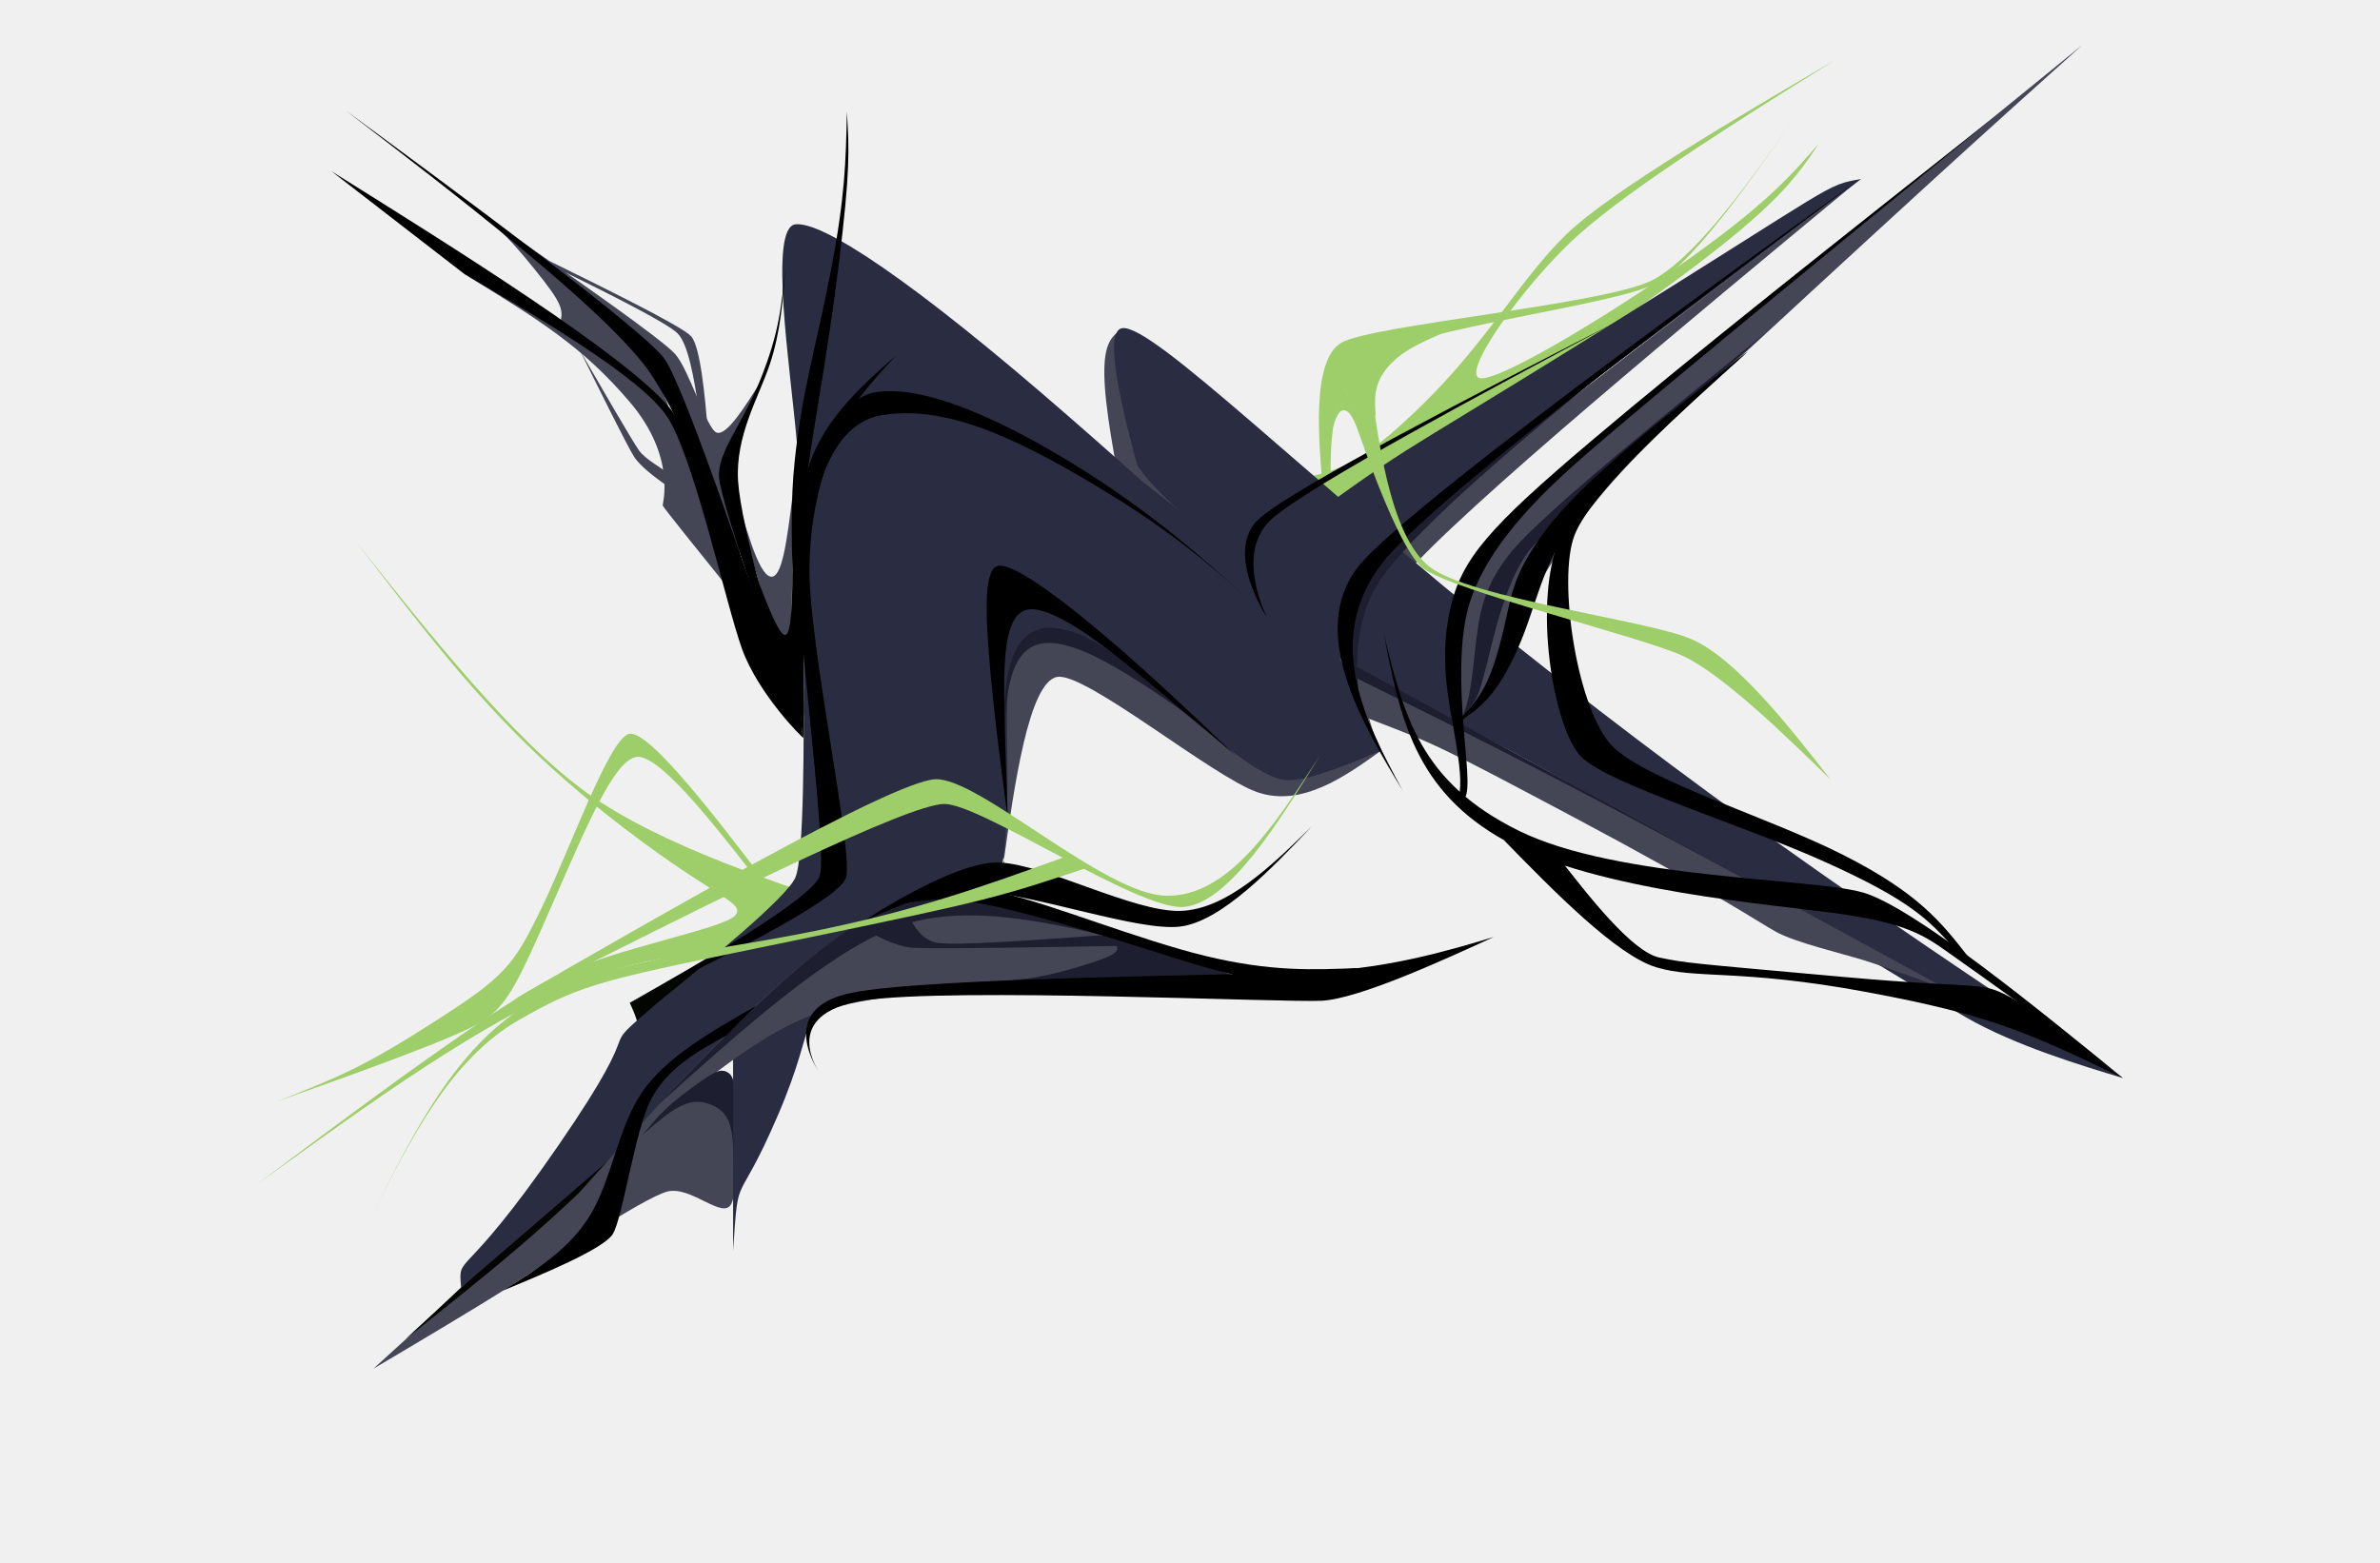
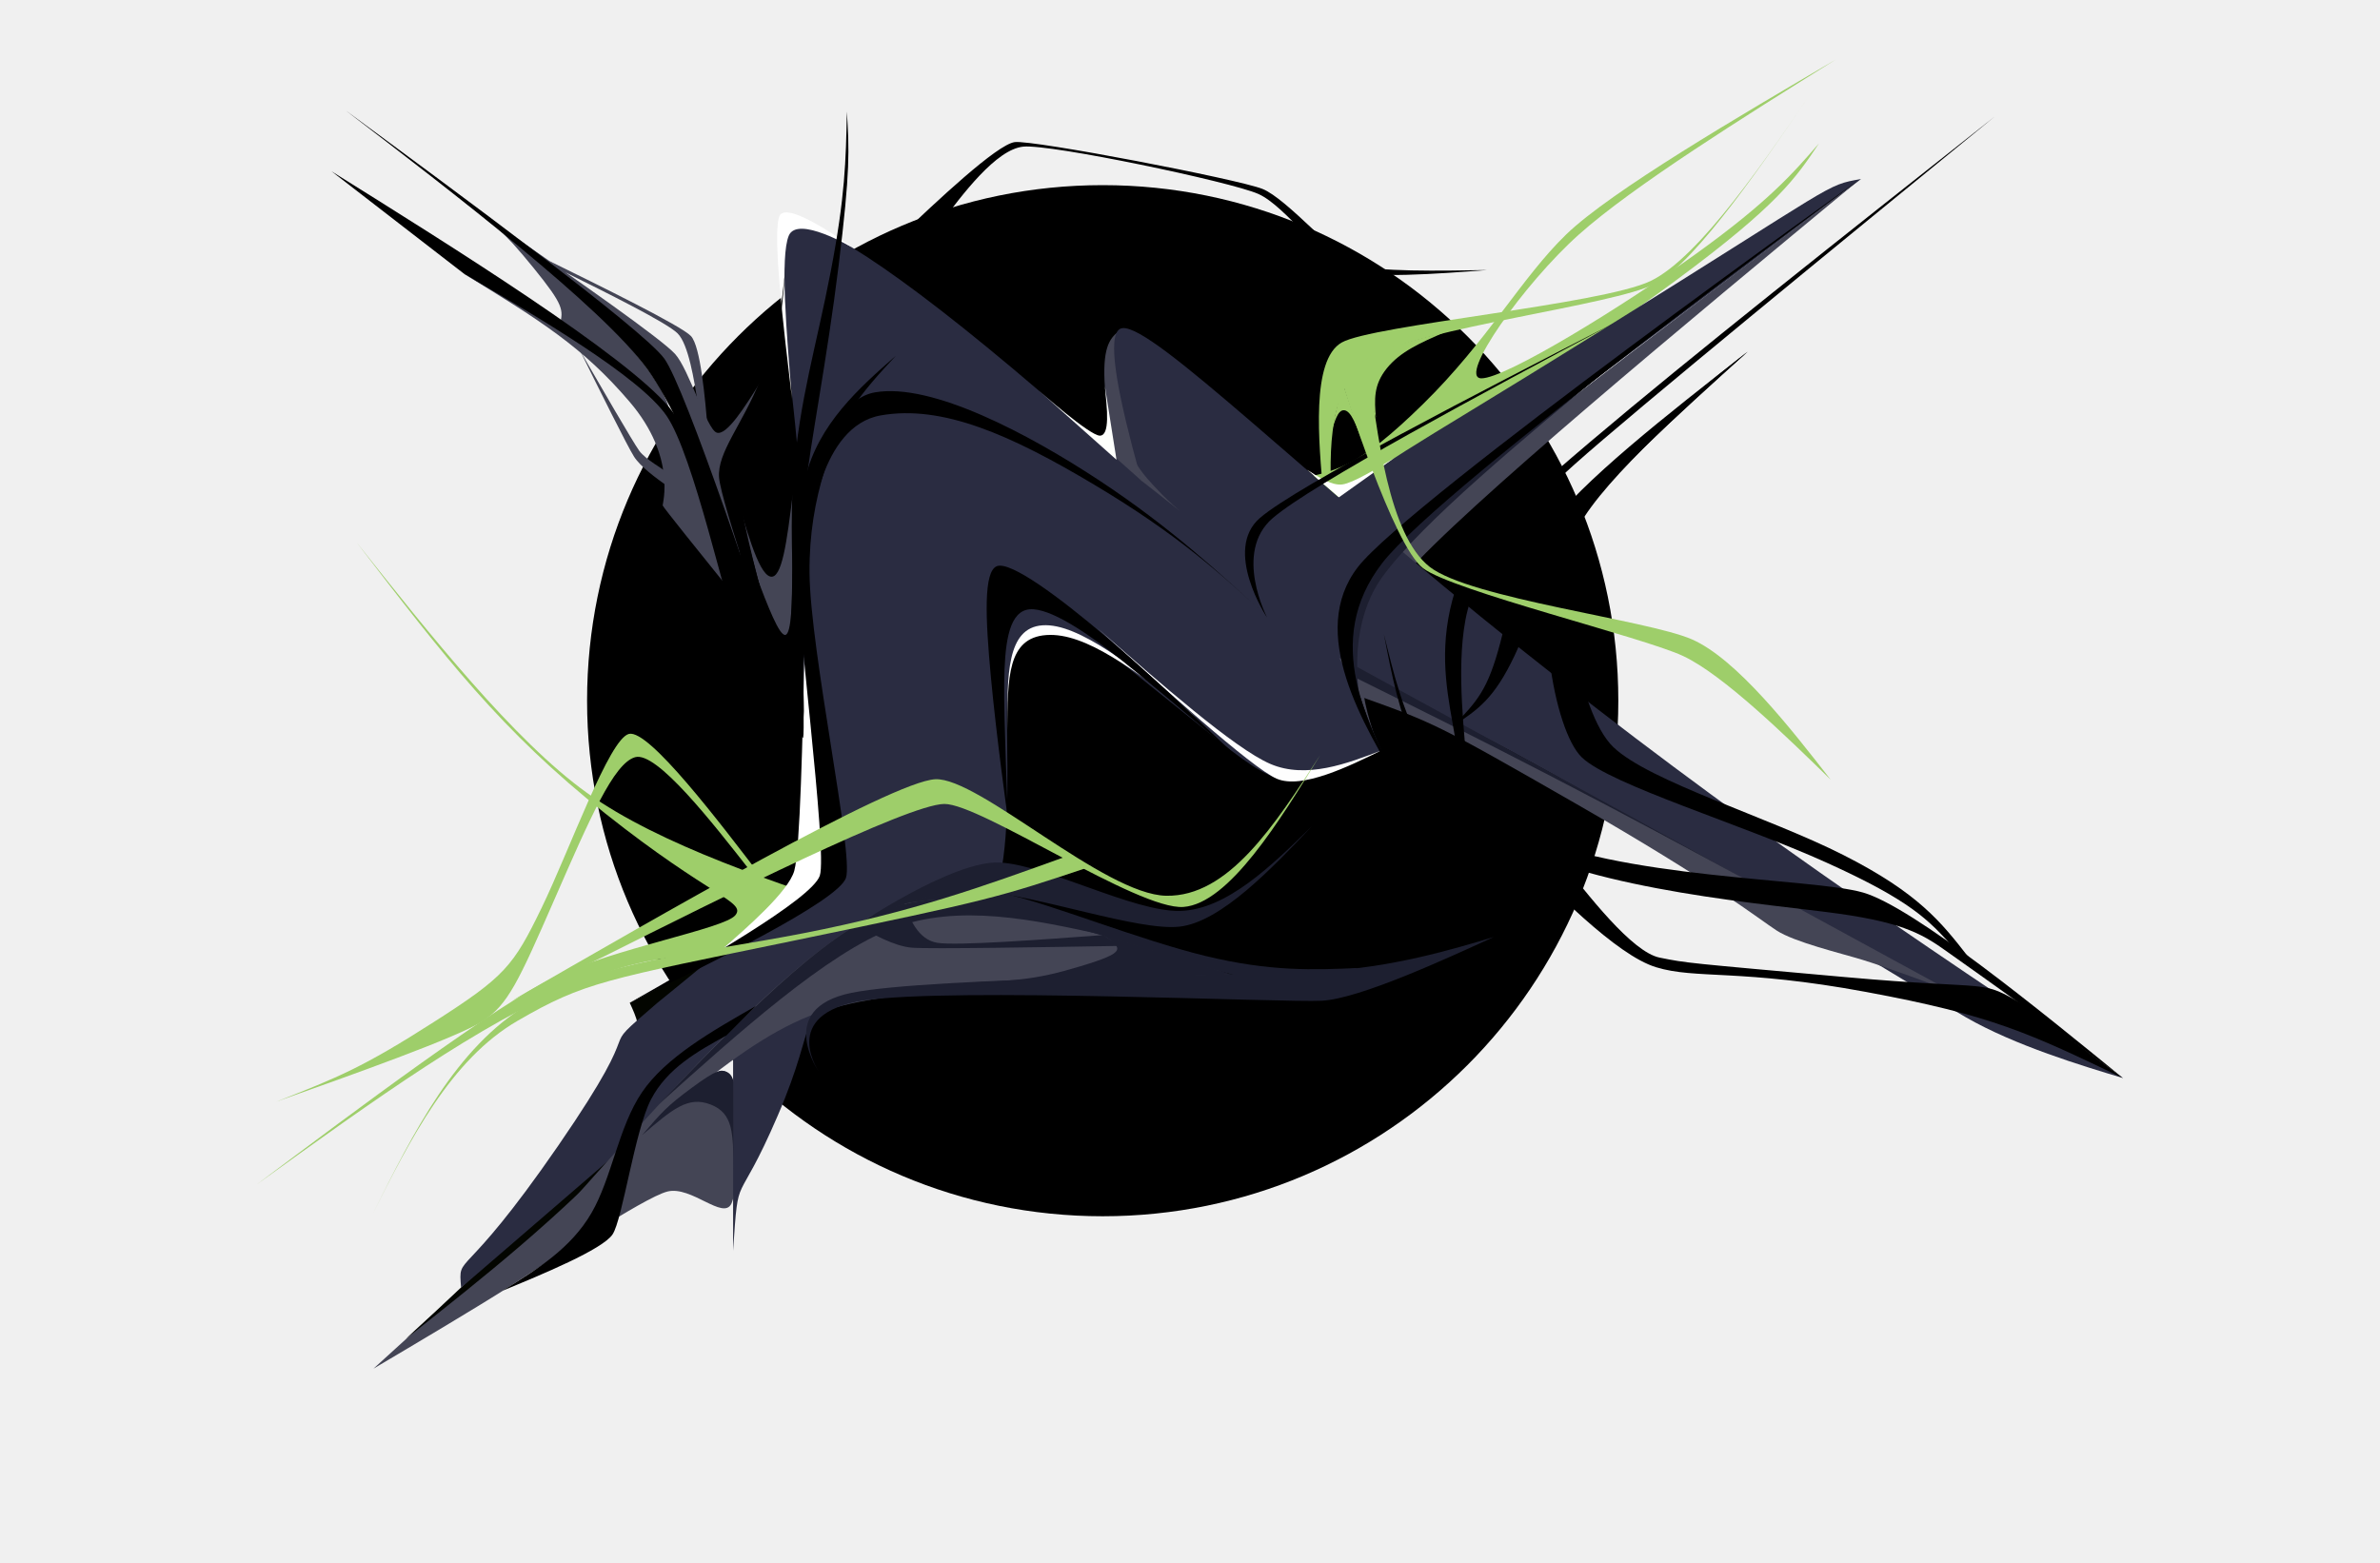
<svg xmlns="http://www.w3.org/2000/svg" width="1980" height="1300" viewBox="0 0 523.875 343.958" version="1.1" id="svg5">
  <defs id="defs2" />
+   <g id="layer10">
+     <circle style="fill:#000000;fill-opacity:1;stroke:none;stroke-width:5;stroke-linecap:round;stroke-linejoin:round;stroke-miterlimit:300;paint-order:fill markers stroke" id="path127834" cx="242.72" cy="154.252" r="113.495" />
+   </g>
+   <g id="layer11">
+     <path style="font-variation-settings:normal;opacity:1;vector-effect:none;fill:#000000;fill-opacity:1;stroke:none;stroke-width:2;stroke-linecap:butt;stroke-linejoin:miter;stroke-miterlimit:4;stroke-dasharray:none;stroke-dashoffset:0;stroke-opacity:1;-inkscape-stroke:none;stop-color:#000000;stop-opacity:1" d="m 198.208,51.881 c 7.815,-7.403 21.199,-20.082 25.161,-20.601 3.962,-0.518 49.165,8.159 54.525,10.31 5.36,2.151 16.386,15.029 20.503,16.661 4.117,1.633 18.88,1.375 28.94,1.2 -10.972,0.827 -25.76,1.941 -30.823,0.051 -5.063,-1.89 -13.475,-14.121 -19.549,-16.813 -6.074,-2.693 -45.725,-11.007 -51.715,-10.413 -5.99,0.594 -13.427,10.538 -18.342,17.11 0,0 -8.701,2.495 -8.701,2.495 z" id="path135194" />
+   </g>
  <g id="layer7" style="display:inline">
    <path style="font-variation-settings:normal;opacity:1;vector-effect:none;fill:#9ece6a;fill-opacity:1;stroke:none;stroke-width:2;stroke-linecap:butt;stroke-linejoin:miter;stroke-miterlimit:4;stroke-dasharray:none;stroke-dashoffset:0;stroke-opacity:1;-inkscape-stroke:none;stop-color:#000000;stop-opacity:1" d="m 193.398,201.827 c -22.271,-7.298 -48.15,-15.777 -64.191,-27.28 -16.041,-11.503 -34.649,-34.924 -50.662,-55.079 19.234,25.097 31.712,41.378 54.759,59.673 23.047,18.295 31.008,19.355 28.549,22.348 -2.458,2.993 -26.638,7.244 -39.759,13.578 -13.121,6.334 -43.413,29.053 -65.573,45.673 26.141,-18.824 49.226,-35.448 69.78,-43.951 20.554,-8.503 28.459,-5.837 39.584,-6.301 11.124,-0.464 18.693,-4.25 27.513,-8.66 z" id="path70267" />
    <path style="font-variation-settings:normal;opacity:1;vector-effect:none;fill:#9ece6a;fill-opacity:1;stroke:none;stroke-width:2;stroke-linecap:butt;stroke-linejoin:miter;stroke-miterlimit:4;stroke-dasharray:none;stroke-dashoffset:0;stroke-opacity:1;-inkscape-stroke:none;stop-color:#000000;stop-opacity:1" d="m 165.437,192.096 c -8.75,-11.194 -20.913,-26.754 -25.637,-25.407 -4.724,1.346 -9.987,13.533 -17.787,31.376 -7.8,17.843 -10.195,23.17 -15.81,26.761 -5.615,3.59 -28.959,11.871 -45.39,17.7 13.731,-5.426 18.983,-7.501 34.66,-17.526 15.677,-10.024 17.505,-12.278 23.743,-25.142 6.239,-12.864 14.886,-37.306 19.25,-38.299 4.365,-0.993 19.568,18.963 29.91,32.539 0,0 -2.94,-2.002 -2.94,-2.002 z" id="path70935" />
    <path style="font-variation-settings:normal;opacity:1;vector-effect:none;fill:#9ece6a;fill-opacity:1;stroke:none;stroke-width:2;stroke-linecap:butt;stroke-linejoin:miter;stroke-miterlimit:4;stroke-dasharray:none;stroke-dashoffset:0;stroke-opacity:1;-inkscape-stroke:none;stop-color:#000000;stop-opacity:1" d="m 284.128,105.703 c 9.956,-1.837 14.802,-2.73 29.081,-16.731 14.28,-14.001 21.684,-27.842 31.539,-37.366 9.855,-9.524 38.248,-26.147 59.374,-38.515 -20.14,12.574 -44.638,27.869 -56.625,38.577 -11.987,10.708 -26.728,31.515 -21.445,31.617 5.283,0.101 31.544,-16.067 47.378,-27.489 15.834,-11.422 21.165,-17.562 26.954,-24.229 -5.109,7.652 -9.029,13.525 -31.07,29.853 -22.041,16.328 -45.571,30.791 -76.228,49.635 0,0 -8.958,-5.35 -8.958,-5.35 z" id="path85833" />
    <path style="font-variation-settings:normal;opacity:1;vector-effect:none;fill:#9ece6a;fill-opacity:1;stroke:none;stroke-width:2;stroke-linecap:butt;stroke-linejoin:miter;stroke-miterlimit:4;stroke-dasharray:none;stroke-dashoffset:0;stroke-opacity:1;-inkscape-stroke:none;stop-color:#000000;stop-opacity:1" d="m 293.087,111.053 c -0.458,-12.114 -0.997,-26.355 9.299,-32.591 10.297,-6.236 52.776,-11.269 61.868,-15.964 9.092,-4.695 24.845,-27.958 35.385,-43.523 -10.54,15.565 -25.509,37.67 -36.3,42.873 -10.791,5.203 -61.25,9.703 -68.012,13.553 -6.762,3.85 -5.105,21.75 -3.979,33.92 0,0 1.739,1.733 1.739,1.733 z" id="path87527" />
  </g>
  <g id="layer4" style="display:inline" />
  <g id="layer23" style="display:inline" ref="back_green">
-     <path style="font-variation-settings:normal;opacity:1;vector-effect:none;fill:#444555;fill-opacity:1;stroke:none;stroke-width:5;stroke-linecap:butt;stroke-linejoin:miter;stroke-miterlimit:4;stroke-dasharray:none;stroke-dashoffset:0;stroke-opacity:1;-inkscape-stroke:none;stop-color:#000000;stop-opacity:1" d="m 221.635,193.877 c -0.298,-1.915 -8.806,-55.516 3.4,-60.495 12.205,-4.979 38.56,20.915 49.017,28.508 10.457,7.593 16.084,3.432 20.454,0.201 0,0 9.543,3.119 9.543,3.119 -7.85,5.642 -17.486,12.569 -27.279,9.186 -9.792,-3.383 -37.619,-26.272 -43.969,-25.39 -6.35,0.881 -9.601,24.251 -11.988,41.414 0.39,1.868 1.12,5.373 0.822,3.458 z" id="path66347" />
    <path style="font-variation-settings:normal;opacity:1;vector-effect:none;fill:#444555;fill-opacity:1;stroke:none;stroke-width:5;stroke-linecap:butt;stroke-linejoin:miter;stroke-miterlimit:4;stroke-dasharray:none;stroke-dashoffset:0;stroke-opacity:1;-inkscape-stroke:none;stop-color:#000000;stop-opacity:1" d="m 257.674,120.542 c -3.447,-10.152 -2.46,-7.246 -6.55,-25.582 -4.089,-18.336 -4.052,-16.651 -4.182,-22.54 -2.065,1.499 -3.976,2.886 -3.861,10.092 0.115,7.206 2.224,18.227 4.503,30.138 0,0 10.09,7.892 10.09,7.892 z" id="path51954" />
    <path style="font-variation-settings:normal;display:inline;opacity:1;vector-effect:none;fill:#444555;fill-opacity:1;stroke:none;stroke-width:5;stroke-linecap:butt;stroke-linejoin:miter;stroke-miterlimit:4;stroke-dasharray:none;stroke-dashoffset:0;stroke-opacity:1;-inkscape-stroke:none;stop-color:#000000;stop-opacity:1" d="m 158.134,235.933 c -6.943,2.582 -48.087,40.024 -75.934,65.367 9.651,-5.715 22.506,-13.326 30.015,-18.121 7.509,-4.796 29.465,-19.585 34.716,-20.878 5.251,-1.293 12.26,6.365 14.052,2.696 1.792,-3.669 4.094,-31.645 -2.849,-29.063 z" id="path70722" />
  </g>
  <g id="layer1" style="display:inline" ref="stroke_back">
    <path style="font-variation-settings:normal;opacity:1;vector-effect:none;fill:#030500;fill-opacity:1;stroke:none;stroke-width:5;stroke-linecap:butt;stroke-linejoin:miter;stroke-miterlimit:4;stroke-dasharray:none;stroke-dashoffset:0;stroke-opacity:1;-inkscape-stroke:none;stop-color:#000000;stop-opacity:1" d="m 138.617,220.755 c 3.063,6.725 4.199,9.218 -9.191,29.311 -13.39,20.093 -20.621,26.744 -40.122,44.685 17.822,-14.1 33.662,-26.631 49.888,-43.986 16.226,-17.355 35.544,-46.439 35.411,-47.45 -0.133,-1.012 -23.221,10.87 -35.987,17.44 z" id="path5804" />
  </g>
  <g id="layer2" style="display:inline" ref="main_letter">
    <path style="font-variation-settings:normal;display:inline;fill:#2a2c41;fill-opacity:1;stroke:none;stroke-width:5.292;stroke-linecap:round;stroke-linejoin:round;stroke-miterlimit:4;stroke-dasharray:none;stroke-dashoffset:0;stroke-opacity:1;stop-color:#000000" d="m 227.974,138.93 c 6.527,-3.009 13.628,2.7 23.8,10.879 0,0 15.258,12.268 15.258,12.268 5.086,4.089 11.529,9.269 16.053,9.652 4.524,0.383 13.71,-3.474 20.963,-6.519 0,0 -12.799,-29.398 -12.799,-29.398 0,0 50.375,-45.138 50.375,-45.138 0,0 68.022,-51.261 68.022,-51.261 -8.019,1.375 -4.885,0.838 -56.993,33.211 -52.108,32.373 -38.208,22.328 -73.78,48.034 0,0 8.183,23.394 8.183,23.394 C 273.134,126.303 269.203,121.293 234.988,91.462 200.774,61.632 181.028,48.691 175.083,49.383 c -5.945,0.693 -1.112,31.669 0.295,47.74 1.407,16.071 1.464,33.569 1.515,49.519 0.051,15.95 0.136,42.038 -1.821,46.542 -1.957,4.504 -19.607,18.841 -30.398,27.608 -15.067,12.974 -0.388,0.334 -21.79,31.403 -21.402,31.069 -22.061,23.354 -21.385,31.272 0,0 42.038,-36.251 42.038,-36.251 0,0 17.828,-14.517 17.828,-14.517 0,0 0,42.636 0,42.636 1.255,-18.606 0.552,-8.189 9.849,-29.788 9.296,-21.598 3.837,-23.172 16.652,-27.092 12.814,-3.92 25.042,-11.02 29.603,-18.244 4.562,-7.224 4.373,-23.735 4.227,-36.536 -0.146,-12.801 -0.248,-21.737 6.279,-24.746 z" id="path6119-3" />
    <path style="font-variation-settings:normal;opacity:1;vector-effect:none;fill:#444555;fill-opacity:1;stroke:none;stroke-width:5;stroke-linecap:butt;stroke-linejoin:miter;stroke-miterlimit:4;stroke-dasharray:none;stroke-dashoffset:0;stroke-opacity:1;-inkscape-stroke:none;stop-color:#000000;stop-opacity:1" d="M 409.501,39.387 C 369.715,69.441 304.959,118.355 298.326,125.982 c -6.633,7.627 0.145,25.379 4.31,36.286 -2.931,-9.029 -6.636,-20.441 6.475,-35.517 13.111,-15.076 61.837,-55.433 100.39,-87.364 z" id="path52611" />
    <path style="font-variation-settings:normal;display:inline;opacity:1;vector-effect:none;fill:#2a2c41;fill-opacity:1;stroke:none;stroke-width:5;stroke-linecap:butt;stroke-linejoin:miter;stroke-miterlimit:4;stroke-dasharray:none;stroke-dashoffset:0;stroke-opacity:1;-inkscape-stroke:none;stop-color:#000000;stop-opacity:1" d="m 310.399,154.095 c 35.18,16.169 111.401,63.571 122.292,69.836 10.891,6.265 25.642,10.699 34.601,13.393 -47.752,-31.844 -85.901,-57.285 -132.787,-94.662 -46.885,-37.377 -80.602,-71.175 -87.436,-70.427 -6.834,0.748 6.855,43.515 17.28,76.086 6.035,-5.771 10.869,-10.395 46.049,5.775 z" id="path25858" />
  </g>
  <g id="layer3" style="display:inline" ref="fill_middle">
    <path style="font-variation-settings:normal;opacity:1;vector-effect:none;fill:#444555;fill-opacity:1;stroke:none;stroke-width:5;stroke-linecap:butt;stroke-linejoin:miter;stroke-miterlimit:4;stroke-dasharray:none;stroke-dashoffset:0;stroke-opacity:1;-inkscape-stroke:none;stop-color:#000000;stop-opacity:1" d="m 277.63,217.149 c -1.951,-0.724 -35.214,-13.07 -37.343,-13.899 -2.129,-0.829 -29.623,-12.114 -49.129,-1.234 -19.505,10.88 -44.861,39.393 -69.843,67.485 18.039,-17.956 38.874,-38.696 56.753,-45.795 17.879,-7.099 45.921,-5.767 70.2,-4.613 0,0 31.312,-1.22 29.361,-1.944 z" id="path2016" />
-     <path style="font-variation-settings:normal;display:inline;opacity:1;vector-effect:none;fill:#444555;fill-opacity:1;stroke:none;stroke-width:5;stroke-linecap:butt;stroke-linejoin:miter;stroke-miterlimit:4;stroke-dasharray:none;stroke-dashoffset:0;stroke-opacity:1;-inkscape-stroke:none;stop-color:#000000;stop-opacity:1" d="m 429.101,218.05 c -6.501,-2.392 -14.306,-5.264 -19.135,-6.748 -4.829,-1.484 -14.939,-3.875 -19.058,-6.179 -4.119,-2.304 -14.275,-9.158 -44.344,-25.134 -30.069,-15.977 -30.64,-16.195 -45.66,-21.933 0,0 -6.138,-13.214 -6.138,-13.214" id="path20072" />
+     <path style="font-variation-settings:normal;display:inline;opacity:1;vector-effect:none;fill:#444555;fill-opacity:1;stroke:none;stroke-width:5;stroke-linecap:butt;stroke-linejoin:miter;stroke-miterlimit:4;stroke-dasharray:none;stroke-dashoffset:0;stroke-opacity:1;-inkscape-stroke:none;stop-color:#000000;stop-opacity:1" d="m 429.101,218.05 c -6.501,-2.392 -14.306,-5.264 -19.135,-6.748 -4.829,-1.484 -14.939,-3.875 -18.929,-6.475 -3.99,-2.6 -13.714,-10.444 -44.253,-27.956 -30.54,-17.512 -31.154,-17.732 -47.318,-23.51 0,0 -4.699,-8.52 -4.699,-8.52" id="path20072" />
    <path style="font-variation-settings:normal;display:inline;opacity:1;vector-effect:none;fill:#444555;fill-opacity:1;stroke:none;stroke-width:5;stroke-linecap:butt;stroke-linejoin:miter;stroke-miterlimit:4;stroke-dasharray:none;stroke-dashoffset:0;stroke-opacity:1;-inkscape-stroke:none;stop-color:#000000;stop-opacity:1" d="m 251.2,105.78 c 0.824,0.634 0.875,0.673 3.658,2.865 2.783,2.192 2.908,2.291 4.954,3.919 -2.181,-1.891 -3.238,-2.808 -5.682,-5.446 -2.444,-2.638 -2.951,-3.409 -3.996,-5 0,0 1.066,3.662 1.066,3.662 z" id="path1218" />
-     <path style="font-variation-settings:normal;display:inline;opacity:1;vector-effect:none;fill:#444555;fill-opacity:1;stroke:none;stroke-width:5;stroke-linecap:butt;stroke-linejoin:miter;stroke-miterlimit:4;stroke-dasharray:none;stroke-dashoffset:0;stroke-opacity:1;-inkscape-stroke:none;stop-color:#000000;stop-opacity:1" d="m 321.071,157.937 c -1.198,-1.902 -3.383,-20.508 5.039,-34.192 8.423,-13.684 25.749,-27.529 43.581,-41.779 0,0 88.702,-72.097 88.702,-72.097 -10.469,9.391 -20.462,18.356 -35.477,32.08 -15.016,13.725 -32.444,29.823 -50.701,46.688 -11.781,11.288 -19.72,18.895 -28.698,32.276 -8.978,13.381 -10.222,19.672 -12.851,26.002 -2.629,6.33 -8.397,12.923 -9.595,11.021 z" id="path59116" />
  </g>
  <g id="layer5" style="display:inline" ref="dark_green">
    <path style="font-variation-settings:normal;opacity:1;vector-effect:none;fill:#444555;fill-opacity:1;stroke:none;stroke-width:5;stroke-linecap:butt;stroke-linejoin:miter;stroke-miterlimit:4;stroke-dasharray:none;stroke-dashoffset:0;stroke-opacity:1;-inkscape-stroke:none;stop-color:#000000;stop-opacity:1" d="m 147.165,90.111 c 0.401,0.06 -1.159,-6.719 -14.213,-19.848 C 119.898,57.134 114.369,53.121 99.56,42.371 c 8.645,6.402 11.022,8.162 17.829,16.541 6.808,8.379 6.601,9.289 5.849,12.602 8.157,6.428 23.525,18.537 23.926,18.597 z" id="path4620" />
    <path style="font-variation-settings:normal;opacity:1;vector-effect:none;fill:#444555;fill-opacity:1;stroke:none;stroke-width:5;stroke-linecap:butt;stroke-linejoin:miter;stroke-miterlimit:4;stroke-dasharray:none;stroke-dashoffset:0;stroke-opacity:1;-inkscape-stroke:none;stop-color:#000000;stop-opacity:1" d="m 102.263,60.357 c 17.086,9.408 34.874,19.202 43.975,30.028 9.1,10.825 11.074,24.538 12.969,37.71 -4.512,-5.598 -13.275,-16.469 -13.344,-16.828 -0.07,-0.359 3.117,-10.617 -7.251,-22.786 C 128.244,76.313 118.844,70.54 102.263,60.357 Z" id="path7472" />
    <path style="font-variation-settings:normal;opacity:1;vector-effect:none;fill:#444555;fill-opacity:1;stroke:none;stroke-width:5;stroke-linecap:butt;stroke-linejoin:miter;stroke-miterlimit:4;stroke-dasharray:none;stroke-dashoffset:0;stroke-opacity:1;-inkscape-stroke:none;stop-color:#000000;stop-opacity:1" d="m 160.958,104.93 c 4.478,17.474 10.536,41.114 11.995,41.539 1.459,0.425 1.501,-21.435 1.532,-37.594 -1.279,10.247 -2.347,18.804 -4.973,18.038 -2.626,-0.766 -5.323,-10.421 -8.553,-21.983 0,0 1e-5,0 1e-5,0 z" id="path10023" />
    <path style="font-variation-settings:normal;opacity:1;vector-effect:none;fill:#444555;fill-opacity:1;stroke:none;stroke-width:5;stroke-linecap:butt;stroke-linejoin:miter;stroke-miterlimit:4;stroke-dasharray:none;stroke-dashoffset:0;stroke-opacity:1;-inkscape-stroke:none;stop-color:#000000;stop-opacity:1" d="m 113.923,52.568 c 0,0 31.927,28.548 31.927,28.548 0,0 17.756,47.174 17.756,47.174 0,0 -2.648,-23.36 -2.648,-23.36 0,0 3.807,-14.846 3.807,-14.846 0,0 2.574,-5.905 2.574,-5.905 -3.357,5.363 -7.414,11.846 -9.603,11.052 -2.19,-0.794 -6.072,-13.933 -9.148,-17.318 -3.076,-3.385 -22.393,-16.815 -34.664,-25.345 z" id="path15668" />
    <path style="font-variation-settings:normal;opacity:1;vector-effect:none;fill:#1d1f30;fill-opacity:1;stroke:none;stroke-width:5;stroke-linecap:butt;stroke-linejoin:miter;stroke-miterlimit:4;stroke-dasharray:none;stroke-dashoffset:0;stroke-opacity:1;-inkscape-stroke:none;stop-color:#000000;stop-opacity:1" d="m 141.324,249.907 c 4.219,-4.94 5.468,-6.402 10.969,-10.454 5.501,-4.051 6.371,-3.979 7.494,-3.552 1.124,0.428 1.386,1.255 1.626,2.012 0,0 0.023,19.853 0.023,19.853 -0.024,-8.356 -0.036,-12.67 -5.009,-14.614 -4.973,-1.944 -8.423,1.019 -15.103,6.754 0,0 2e-5,0 2e-5,0 z" id="path16946" />
    <path style="font-variation-settings:normal;opacity:1;vector-effect:none;fill:#1d1f30;fill-opacity:1;stroke:none;stroke-width:5;stroke-linecap:butt;stroke-linejoin:miter;stroke-miterlimit:4;stroke-dasharray:none;stroke-dashoffset:0;stroke-opacity:1;-inkscape-stroke:none;stop-color:#000000;stop-opacity:1" d="m 145.021,243.097 c 16.97,-17.648 36.035,-37.475 50.33,-42.918 14.295,-5.442 31.875,0.434 47.523,5.664 -15.09,-3.33 -31.814,-7.021 -46.357,-1.484 -14.544,5.537 -33.968,22.989 -51.495,38.738 z" id="path18171" />
    <path style="font-variation-settings:normal;opacity:1;vector-effect:none;fill:#1d1f30;fill-opacity:1;stroke:none;stroke-width:5;stroke-linecap:butt;stroke-linejoin:miter;stroke-miterlimit:4;stroke-dasharray:none;stroke-dashoffset:0;stroke-opacity:1;-inkscape-stroke:none;stop-color:#000000;stop-opacity:1" d="m 207.485,216.531 c 0,0 63.599,-2.007 63.599,-2.007 0,0 -28.21,-8.68 -28.21,-8.68 4.241,2.996 5.3,3.743 -5.025,6.861 -10.325,3.118 -14.326,3.259 -30.364,3.826 z" id="path18615" />
-     <path style="font-variation-settings:normal;opacity:1;vector-effect:none;fill:#1d1f30;fill-opacity:1;stroke:none;stroke-width:5;stroke-linecap:butt;stroke-linejoin:miter;stroke-miterlimit:4;stroke-dasharray:none;stroke-dashoffset:0;stroke-opacity:1;-inkscape-stroke:none;stop-color:#000000;stop-opacity:1" d="m 221.825,179.889 c -1.283,-20.091 -2.371,-37.128 5.894,-40.996 8.266,-3.867 21.524,7.476 37.158,20.852 -15.321,-10.756 -29.934,-21.014 -37.441,-17.502 -7.507,3.512 -6.581,20.175 -5.611,37.645 z" id="path20232" />
    <path style="font-variation-settings:normal;opacity:1;vector-effect:none;fill:#1d1f30;fill-opacity:1;stroke:none;stroke-width:5;stroke-linecap:butt;stroke-linejoin:miter;stroke-miterlimit:4;stroke-dasharray:none;stroke-dashoffset:0;stroke-opacity:1;-inkscape-stroke:none;stop-color:#000000;stop-opacity:1" d="m 298.484,146.689 c 0,0 58.381,31.887 58.381,31.887 0,0 29.46,16.18 29.46,16.18 -14.996,-8.091 -27.994,-15.104 -44.561,-23.688 -16.567,-8.584 -28.914,-14.705 -43.158,-21.765 0,0 -0.122,-2.614 -0.122,-2.614 z" id="path23658" />
    <path style="font-variation-settings:normal;opacity:1;vector-effect:none;fill:#1d1f30;fill-opacity:1;stroke:none;stroke-width:5;stroke-linecap:butt;stroke-linejoin:miter;stroke-miterlimit:4;stroke-dasharray:none;stroke-dashoffset:0;stroke-opacity:1;-inkscape-stroke:none;stop-color:#000000;stop-opacity:1" d="m 299.62,155.767 c -0.016,-0.015 -5.697,-21.086 -0.531,-28.158 5.166,-7.071 35.874,-31.467 57.053,-48.293 -20.774,17.202 -43.113,35.701 -51.797,47.587 -8.684,11.886 -4.709,28.878 -4.725,28.863 z" id="path24291" />
    <path style="font-variation-settings:normal;opacity:1;vector-effect:none;fill:#444555;fill-opacity:1;stroke:none;stroke-width:5;stroke-linecap:butt;stroke-linejoin:miter;stroke-miterlimit:4;stroke-dasharray:none;stroke-dashoffset:0;stroke-opacity:1;-inkscape-stroke:none;stop-color:#000000;stop-opacity:1" d="m 124.483,59.97 c 8.883,4.403 22.271,11.039 24.665,13.419 2.394,2.38 3.651,10.304 4.485,15.561 0,0 2.16,5.622 2.16,5.622 -0.605,-6.959 -1.596,-18.349 -3.707,-20.596 -2.111,-2.247 -20.155,-11.111 -31.178,-16.527 0,0 3.822,2.929 3.822,2.929 0,0 -0.247,-0.41 -0.247,-0.41 z" id="path25139" />
    <path style="font-variation-settings:normal;opacity:1;vector-effect:none;fill:#444555;fill-opacity:1;stroke:none;stroke-width:5;stroke-linecap:butt;stroke-linejoin:miter;stroke-miterlimit:4;stroke-dasharray:none;stroke-dashoffset:0;stroke-opacity:1;-inkscape-stroke:none;stop-color:#000000;stop-opacity:1" d="m 127.639,77.13 c 4.116,8.304 10.489,21.159 11.924,23.4 1.435,2.24 4.893,4.732 7.126,6.342 -0.02,-1.092 -0.048,-2.679 -0.234,-3.073 -0.186,-0.394 -4.355,-2.623 -5.759,-4.58 -1.404,-1.956 -8.499,-14.214 -13.057,-22.088 0,0 5e-5,0 5e-5,0 z" id="path25670" />
    <path style="font-variation-settings:normal;opacity:1;vector-effect:none;fill:#1d1f30;fill-opacity:1;stroke:none;stroke-width:5;stroke-linecap:butt;stroke-linejoin:miter;stroke-miterlimit:4;stroke-dasharray:none;stroke-dashoffset:0;stroke-opacity:1;-inkscape-stroke:none;stop-color:#000000;stop-opacity:1" d="m 188.682,203.689 c 3.131,1.789 8.098,4.627 12.081,4.94 3.983,0.313 29.591,-0.121 45.732,-0.395 0,0 -3.621,-2.39 -3.621,-2.39 -13.364,0.993 -32.211,2.393 -36.523,1.711 -4.313,-0.682 -6.09,-5.345 -7.349,-8.652 0,0 -10.319,4.786 -10.319,4.786 z" id="path26927" />
-     <path style="font-variation-settings:normal;opacity:1;vector-effect:none;fill:#1d1f30;fill-opacity:1;stroke:none;stroke-width:5;stroke-linecap:butt;stroke-linejoin:miter;stroke-miterlimit:4;stroke-dasharray:none;stroke-dashoffset:0;stroke-opacity:1;-inkscape-stroke:none;stop-color:#000000;stop-opacity:1" d="m 321.951,157.776 c 0.986,-1.125 1.973,-2.25 2.776,-3.709 0.803,-1.458 1.399,-3.179 2.731,-8.621 1.333,-5.442 4.173,-18.122 9.306,-24.406 5.132,-6.284 33.145,-31.13 51.8,-47.676 -20.939,16.956 -48.502,39.275 -55.739,47.939 -7.237,8.664 -7.433,15.796 -8.361,23.991 -0.927,8.195 -1.48,9.687 -2.514,12.481 z" id="path39674" />
+   </g>
+   <g id="layer9" style="display:inline">
+     <path style="font-variation-settings:normal;opacity:1;vector-effect:none;fill:#ffffff;fill-opacity:1;stroke:none;stroke-width:2;stroke-linecap:butt;stroke-linejoin:miter;stroke-miterlimit:4;stroke-dasharray:none;stroke-dashoffset:0;stroke-opacity:1;-inkscape-stroke:none;stop-color:#000000;stop-opacity:1" d="m 187.6,54.479 c -0.025,-0.048 -14.456,-10.698 -16.033,-6.901 -1.576,3.796 0.885,24.477 2.763,40.255 -1.211,-14.478 -2.621,-31.342 -0.711,-35.943 1.91,-4.6 14.006,2.637 13.981,2.589 z" id="path98815" />
+     <path style="font-variation-settings:normal;opacity:1;vector-effect:none;fill:#fefefe;fill-opacity:1;stroke:none;stroke-width:2;stroke-linecap:butt;stroke-linejoin:miter;stroke-miterlimit:4;stroke-dasharray:none;stroke-dashoffset:0;stroke-opacity:1;-inkscape-stroke:none;stop-color:#000000;stop-opacity:1" d="m 241.585,138.309 c 13.735,12.445 33.932,30.745 39.444,33.119 5.512,2.374 15.933,-2.741 23.019,-6.219 -7.381,2.84 -16.533,6.361 -24.445,2.953 -7.913,-3.408 -24.578,-18.047 -38.018,-29.853 z" id="path102751" />
+     <path style="font-variation-settings:normal;opacity:1;vector-effect:none;fill:#ffffff;fill-opacity:1;stroke:none;stroke-width:2;stroke-linecap:butt;stroke-linejoin:miter;stroke-miterlimit:4;stroke-dasharray:none;stroke-dashoffset:0;stroke-opacity:1;-inkscape-stroke:none;stop-color:#000000;stop-opacity:1" d="m 177.046,144.637 c -0.356,16.508 -0.915,42.491 -2.217,47.073 -1.302,4.582 -10.362,12.46 -16.118,17.465 8.485,-4.34 21.283,-10.886 22.786,-16.174 1.502,-5.287 -2.078,-31.192 -4.451,-48.364 z" id="path103800" />
+     <path style="font-variation-settings:normal;opacity:1;vector-effect:none;fill:#fdfffc;fill-opacity:1;stroke:none;stroke-width:2;stroke-linecap:butt;stroke-linejoin:miter;stroke-miterlimit:4;stroke-dasharray:none;stroke-dashoffset:0;stroke-opacity:1;-inkscape-stroke:none;stop-color:#000000;stop-opacity:1" d="m 228.681,86.004 c 0.023,0.022 11.111,9.893 17.078,15.206 0,0 -2.556,-16.194 -2.556,-16.194 0.524,5.085 1.119,10.851 -1.096,10.888 -2.215,0.037 -13.449,-9.923 -13.426,-9.901 z" id="path117024" />
+     <path style="font-variation-settings:normal;opacity:1;vector-effect:none;fill:#ffffff;fill-opacity:1;stroke:none;stroke-width:2;stroke-linecap:butt;stroke-linejoin:miter;stroke-miterlimit:4;stroke-dasharray:none;stroke-dashoffset:0;stroke-opacity:1;-inkscape-stroke:none;stop-color:#000000;stop-opacity:1" d="m 287.715,103.406 c 0,0 7.01,6.072 7.01,6.072 0,0 12.191,-8.68 12.191,-8.68 -4.005,2.433 -9.1,5.529 -11.43,5.845 -2.329,0.317 -5.376,-1.673 -7.771,-3.237 z" id="path120075" />
+     <path style="font-variation-settings:normal;display:inline;opacity:1;vector-effect:none;fill:#ffffff;fill-opacity:1;stroke:none;stroke-width:5;stroke-linecap:butt;stroke-linejoin:miter;stroke-miterlimit:4;stroke-dasharray:none;stroke-dashoffset:0;stroke-opacity:1;-inkscape-stroke:none;stop-color:#000000;stop-opacity:1" d="m 221.76,160.725 c -0.096,-12.112 -0.179,-22.526 7.714,-23.069 7.893,-0.543 19.878,9.052 33.819,20.212 -13.836,-10.577 -24.405,-18.656 -32.961,-18.068 -8.556,0.589 -8.563,9.395 -8.572,20.924 0,0 -2e-5,0 -2e-5,0 z" id="path20232" />
  </g>
  <g id="layer28" style="display:inline" ref="stroke">
    <path style="font-variation-settings:normal;opacity:1;vector-effect:none;fill:#000000;fill-opacity:1;stroke:none;stroke-width:2;stroke-linecap:butt;stroke-linejoin:miter;stroke-miterlimit:4;stroke-dasharray:none;stroke-dashoffset:0;stroke-opacity:1;-inkscape-stroke:none;stop-color:#000000;stop-opacity:1" d="m 221.825,179.889 c 0.061,-0.001 -0.895,-21.47 -0.788,-29.562 0.107,-8.092 0.851,-14.939 4.835,-16.06 3.984,-1.12 12.042,4.156 18.429,9.059 6.387,4.904 17.998,14.766 27.51,22.847 -9.648,-9.182 -18.467,-17.576 -28.543,-26.144 -10.076,-8.568 -20.844,-16.542 -23.834,-15.393 -2.991,1.15 -2.526,11.516 -1.322,24.433 1.204,12.917 3.653,30.82 3.714,30.819 z" id="path109823" />
    <path style="font-variation-settings:normal;opacity:1;vector-effect:none;fill:#000000;fill-opacity:1;stroke:none;stroke-width:2;stroke-linecap:butt;stroke-linejoin:miter;stroke-miterlimit:4;stroke-dasharray:none;stroke-dashoffset:0;stroke-opacity:1;-inkscape-stroke:none;stop-color:#000000;stop-opacity:1" d="m 321.04,175.967 c 1.134,0.202 2.313,0.412 1.899,-6.418 -0.414,-6.831 -2.496,-21.876 -0.363,-33.126 2.133,-11.251 10.498,-22.128 23.989,-34.17 13.491,-12.041 58.543,-48.851 92.452,-76.557 -34.444,27.207 -66.726,52.708 -88.947,71.54 -22.221,18.833 -28.464,25.802 -30.883,36.925 -2.419,11.123 -0.341,19.718 1.157,28.525 1.499,8.807 1.142,10.792 0.696,13.281 z" id="path112770" />
-     <path style="font-variation-settings:normal;opacity:1;vector-effect:none;fill:#000000;fill-opacity:1;stroke:none;stroke-width:2;stroke-linecap:butt;stroke-linejoin:miter;stroke-miterlimit:4;stroke-dasharray:none;stroke-dashoffset:0;stroke-opacity:1;-inkscape-stroke:none;stop-color:#000000;stop-opacity:1" d="m 188.682,203.689 c 0.101,-0.096 21.078,-14.31 31.366,-13.811 10.288,0.499 29.479,10.919 39.725,10.651 10.246,-0.268 20.198,-10.02 29.003,-18.648 -8.698,9.172 -19.986,21.076 -29.117,22.108 -9.131,1.032 -31.115,-6.883 -43.916,-7.78 -12.801,-0.898 -27.163,7.577 -27.062,7.48 z" id="path116170" />
+     <path style="font-variation-settings:normal;opacity:1;vector-effect:none;fill:#1d1f30;fill-opacity:1;stroke:none;stroke-width:2;stroke-linecap:butt;stroke-linejoin:miter;stroke-miterlimit:4;stroke-dasharray:none;stroke-dashoffset:0;stroke-opacity:1;-inkscape-stroke:none;stop-color:#000000;stop-opacity:1" d="m 188.682,203.689 c 0.101,-0.096 21.078,-14.31 31.366,-13.811 10.288,0.499 29.479,10.919 39.725,10.651 10.246,-0.268 20.198,-10.02 29.003,-18.648 -8.698,9.172 -19.986,21.076 -29.117,22.108 -9.131,1.032 -31.115,-6.883 -43.916,-7.78 -12.801,-0.898 -27.163,7.577 -27.062,7.48 z" id="path116170" />
    <path style="font-variation-settings:normal;opacity:1;vector-effect:none;fill:#000000;fill-opacity:1;stroke:none;stroke-width:2;stroke-linecap:butt;stroke-linejoin:miter;stroke-miterlimit:4;stroke-dasharray:none;stroke-dashoffset:0;stroke-opacity:1;-inkscape-stroke:none;stop-color:#000000;stop-opacity:1" d="m 409.501,39.387 c -0.074,-0.005 -99.503,71.043 -110.616,85.456 -11.113,14.413 1.034,34.553 9.835,49.146 -7.836,-14.528 -17.718,-32.852 -4.474,-50.029 13.244,-17.177 105.33,-84.568 105.255,-84.573 z" id="path116905" />
    <path style="font-variation-settings:normal;opacity:1;vector-effect:none;fill:#000000;fill-opacity:1;stroke:none;stroke-width:2;stroke-linecap:butt;stroke-linejoin:miter;stroke-miterlimit:4;stroke-dasharray:none;stroke-dashoffset:0;stroke-opacity:1;-inkscape-stroke:none;stop-color:#000000;stop-opacity:1" d="m 176.953,157.895 c 0.053,0.066 -1.039,-33.766 2.726,-49.271 3.766,-15.505 10.183,-22.417 17.515,-30.314 -8.016,7.045 -17.046,14.981 -19.97,27.021 -2.924,12.04 -0.324,52.497 -0.271,52.564 z" id="path127485" />
    <path style="font-variation-settings:normal;opacity:1;vector-effect:none;fill:#000000;fill-opacity:1;stroke:none;stroke-width:2;stroke-linecap:butt;stroke-linejoin:miter;stroke-miterlimit:4;stroke-dasharray:none;stroke-dashoffset:0;stroke-opacity:1;-inkscape-stroke:none;stop-color:#000000;stop-opacity:1" d="m 72.972,37.708 c 0,0 29.291,22.65 29.291,22.65 15.945,9.323 38.511,22.518 44.455,31.171 5.944,8.653 13.014,41.362 16.616,51.333 3.603,9.971 13.542,19.913 13.469,19.492 -0.073,-0.421 -19.704,-60.898 -29.41,-72.578 C 137.685,78.095 99.488,54.256 72.972,37.708 Z" id="path128534" />
    <path style="font-variation-settings:normal;opacity:1;vector-effect:none;fill:#000000;fill-opacity:1;stroke:none;stroke-width:2;stroke-linecap:butt;stroke-linejoin:miter;stroke-miterlimit:4;stroke-dasharray:none;stroke-dashoffset:0;stroke-opacity:1;-inkscape-stroke:none;stop-color:#000000;stop-opacity:1" d="M 76.008,24.253 C 99.493,42.239 132.444,67.475 142.452,81.227 152.46,94.979 166.561,134.396 176.61,162.488 167.166,134.135 150.945,85.436 146.211,78.93 141.476,72.424 100.098,41.978 76.008,24.253 Z" id="path3898" />
    <path style="font-variation-settings:normal;opacity:1;vector-effect:none;fill:#000000;fill-opacity:1;stroke:none;stroke-width:2;stroke-linecap:butt;stroke-linejoin:miter;stroke-miterlimit:4;stroke-dasharray:none;stroke-dashoffset:0;stroke-opacity:1;-inkscape-stroke:none;stop-color:#000000;stop-opacity:1" d="m 172.901,58.636 c -0.539,7.282 -1.068,14.426 -3.471,21.607 -2.403,7.181 -7.614,15.682 -6.963,25.703 0.651,10.021 8.192,36.019 14.144,56.542 -6.968,-20.202 -17.858,-51.774 -18.329,-57.332 -0.471,-5.558 5.137,-11.642 9.143,-21.717 4.006,-10.075 4.559,-15.61 5.477,-24.803 z" id="path5195" />
    <path style="font-variation-settings:normal;opacity:1;vector-effect:none;fill:#000000;fill-opacity:1;stroke:none;stroke-width:2;stroke-linecap:butt;stroke-linejoin:miter;stroke-miterlimit:4;stroke-dasharray:none;stroke-dashoffset:0;stroke-opacity:1;-inkscape-stroke:none;stop-color:#000000;stop-opacity:1" d="m 176.584,161.458 c -0.35,-3.318 -3.317,-39.848 -1.95,-56.738 1.367,-16.89 5.059,-28.47 8.23,-44.988 3.17,-16.518 3.327,-24.285 3.546,-35.186 0.515,8.47 0.779,12.805 -1.802,33.81 -2.581,21.005 -6.291,39.408 -7.342,49.404 -1.051,9.996 -0.725,23.114 -0.495,37.667 0.231,14.553 0.164,19.35 -0.186,16.031 z" id="path8645" />
    <path style="font-variation-settings:normal;opacity:1;vector-effect:none;fill:#000000;fill-opacity:1;stroke:none;stroke-width:5;stroke-linecap:butt;stroke-linejoin:miter;stroke-miterlimit:4;stroke-dasharray:none;stroke-dashoffset:0;stroke-opacity:1;-inkscape-stroke:none;stop-color:#000000;stop-opacity:1" d="m 188.683,85.852 c -5.165,11.192 -12.881,27.909 -13.338,37.152 -0.457,9.242 6.884,64.556 5.103,69.778 -1.781,5.222 -26.947,19.518 -41.831,27.973 17.007,-8.289 45.833,-22.337 47.591,-27.49 1.758,-5.152 -7.87,-49.901 -8.02,-67.125 -0.15,-17.224 5.33,-29.096 10.496,-40.288 z" id="path2716" />
    <path style="font-variation-settings:normal;opacity:1;vector-effect:none;fill:#000000;fill-opacity:1;stroke:none;stroke-width:5;stroke-linecap:butt;stroke-linejoin:miter;stroke-miterlimit:4;stroke-dasharray:none;stroke-dashoffset:0;stroke-opacity:1;-inkscape-stroke:none;stop-color:#000000;stop-opacity:1" d="m 166.44,126.697 c 0,0 3.952,18.054 3.952,18.054 0,0 6.22,17.1 6.22,17.1 0,0 -2.142,-36.712 -2.142,-36.712 -0.12,7.217 -0.24,14.364 -1.591,14.626 -1.351,0.262 -3.883,-6.371 -6.439,-13.068 z" id="path7564" />
    <path style="font-variation-settings:normal;opacity:1;vector-effect:none;fill:#000000;fill-opacity:1;stroke:none;stroke-width:5;stroke-linecap:butt;stroke-linejoin:miter;stroke-miterlimit:4;stroke-dasharray:none;stroke-dashoffset:0;stroke-opacity:1;-inkscape-stroke:none;stop-color:#000000;stop-opacity:1" d="m 178.534,116.105 c 0.019,0.198 1.796,-22.283 15.344,-24.662 13.548,-2.379 28.605,4.278 47.095,15.329 18.49,11.05 27.622,19.451 38.204,29.186 C 268.596,126.222 257.415,115.936 241.98,105.773 226.546,95.61 205.111,84.176 192.578,86.376 180.045,88.576 178.516,115.907 178.534,116.105 Z" id="path9135" />
-     <path style="font-variation-settings:normal;opacity:1;vector-effect:none;fill:#000000;fill-opacity:1;stroke:none;stroke-width:5;stroke-linecap:butt;stroke-linejoin:miter;stroke-miterlimit:4;stroke-dasharray:none;stroke-dashoffset:0;stroke-opacity:1;-inkscape-stroke:none;stop-color:#000000;stop-opacity:1" d="m 180.47,236.295 c 0,0 -10.265,-14.239 6.986,-17.736 17.251,-3.497 87.572,-3.839 103.28,-4.702 15.708,-0.863 28.833,-4.81 38.053,-7.583 -10.966,5.036 -29.569,13.578 -37.843,14.033 -8.274,0.455 -81.567,-2.985 -100.754,-0.062 -19.187,2.922 -9.723,16.05 -9.723,16.05 z" id="path21166" />
-     <path style="font-variation-settings:normal;opacity:1;vector-effect:none;fill:#000000;fill-opacity:1;stroke:none;stroke-width:5;stroke-linecap:butt;stroke-linejoin:miter;stroke-miterlimit:4;stroke-dasharray:none;stroke-dashoffset:0;stroke-opacity:1;-inkscape-stroke:none;stop-color:#000000;stop-opacity:1" d="m 199.001,198.903 c 5.948,-1.9 13.014,-4.158 22.529,-2.065 9.515,2.093 29.451,10.134 43.808,13.608 14.357,3.475 23.793,3.072 33.704,2.65 -7.298,2.589 -13.872,4.922 -27.206,1.586 -13.334,-3.336 -17.838,-5.635 -39.138,-11.621 -21.3,-5.986 -24.613,-5.498 -33.698,-4.159 z" id="path27205" />
+     <path style="font-variation-settings:normal;opacity:1;vector-effect:none;fill:#1d1f30;fill-opacity:1;stroke:none;stroke-width:5;stroke-linecap:butt;stroke-linejoin:miter;stroke-miterlimit:4;stroke-dasharray:none;stroke-dashoffset:0;stroke-opacity:1;-inkscape-stroke:none;stop-color:#000000;stop-opacity:1" d="m 180.47,236.295 c 0,0 -10.265,-14.239 6.986,-17.736 17.251,-3.497 87.572,-3.839 103.28,-4.702 15.708,-0.863 28.833,-4.81 38.053,-7.583 -10.966,5.036 -29.569,13.578 -37.843,14.033 -8.274,0.455 -81.567,-2.985 -100.754,-0.062 -19.187,2.922 -9.723,16.05 -9.723,16.05 z" id="path21166" />
+     <path style="font-variation-settings:normal;opacity:1;vector-effect:none;fill:#1d1f30;fill-opacity:1;stroke:none;stroke-width:5;stroke-linecap:butt;stroke-linejoin:miter;stroke-miterlimit:4;stroke-dasharray:none;stroke-dashoffset:0;stroke-opacity:1;-inkscape-stroke:none;stop-color:#000000;stop-opacity:1" d="m 199.001,198.903 c 5.948,-1.9 13.014,-4.158 22.529,-2.065 9.515,2.093 29.451,10.134 43.808,13.608 14.357,3.475 23.793,3.072 33.704,2.65 -7.298,2.589 -13.872,4.922 -27.206,1.586 -13.334,-3.336 -17.838,-5.635 -39.138,-11.621 -21.3,-5.986 -24.613,-5.498 -33.698,-4.159 z" id="path27205" />
    <path style="font-variation-settings:normal;opacity:1;vector-effect:none;fill:#000000;fill-opacity:1;stroke:none;stroke-width:5;stroke-linecap:butt;stroke-linejoin:miter;stroke-miterlimit:4;stroke-dasharray:none;stroke-dashoffset:0;stroke-opacity:1;-inkscape-stroke:none;stop-color:#000000;stop-opacity:1" d="m 331.388,185.132 c 20.139,11.044 58.314,13.905 73.334,16.004 15.02,2.099 19.057,4.959 24.053,8.498 4.996,3.539 8.891,6.298 15.529,11.069 6.638,4.771 14.728,10.635 22.987,16.62 -18.037,-14.729 -46.031,-37.591 -57.178,-40.832 -11.147,-3.241 -54.073,-2.895 -75.778,-13.597 -21.706,-10.702 -25.267,-25.188 -29.716,-43.286 3.45,17.943 6.63,34.479 26.769,45.523 z" id="path28238" />
    <path style="font-variation-settings:normal;opacity:1;vector-effect:none;fill:#000000;fill-opacity:1;stroke:none;stroke-width:5;stroke-linecap:butt;stroke-linejoin:miter;stroke-miterlimit:4;stroke-dasharray:none;stroke-dashoffset:0;stroke-opacity:1;-inkscape-stroke:none;stop-color:#000000;stop-opacity:1" d="m 343.03,188.712 c 6.509,8.375 16.213,20.862 22.266,22.096 6.052,1.234 6.295,1.184 40.586,4.265 34.29,3.081 29.324,0.212 39.735,6.226 0,0 21.675,16.025 21.675,16.025 -20.585,-9.878 -28.789,-13.814 -56.523,-18.952 -27.734,-5.138 -37.422,-2.751 -46.228,-5.44 -8.806,-2.688 -22.73,-16.946 -33.516,-27.99 0,0 12.005,3.77 12.005,3.77 z" id="path30097" />
    <path style="font-variation-settings:normal;opacity:1;vector-effect:none;fill:#000000;fill-opacity:1;stroke:none;stroke-width:5;stroke-linecap:butt;stroke-linejoin:miter;stroke-miterlimit:4;stroke-dasharray:none;stroke-dashoffset:0;stroke-opacity:1;-inkscape-stroke:none;stop-color:#000000;stop-opacity:1" d="m 384.232,77.77 c -0.457,0.35 -34.461,26.426 -40.749,40.385 -6.288,13.959 -1.63,42.602 4.758,48.631 6.388,6.029 35.037,14.631 53.756,23.088 18.719,8.457 22.546,12.693 27.976,18.703 0,0 3.333,2.143 3.333,2.143 -6.012,-7.712 -10.98,-14.084 -27.501,-22.471 -16.521,-8.387 -42.758,-16.181 -50.688,-23.786 -7.93,-7.605 -12.378,-36.958 -8.514,-46.708 3.864,-9.75 23.543,-27.338 38.086,-40.336 0,0 0,0 -0.457,0.35 z" id="path34025" />
    <path style="font-variation-settings:normal;opacity:1;vector-effect:none;fill:#000000;fill-opacity:1;stroke:none;stroke-width:5;stroke-linecap:butt;stroke-linejoin:miter;stroke-miterlimit:4;stroke-dasharray:none;stroke-dashoffset:0;stroke-opacity:1;-inkscape-stroke:none;stop-color:#000000;stop-opacity:1" d="m 355.381,71.06 c -28.779,15.358 -66.473,35.474 -75.236,42.999 -8.763,7.525 -1.213,21.886 -1.25,21.882 -0.037,-0.004 -9.783,-14.86 -1.54,-21.939 8.243,-7.079 48.339,-27.686 78.025,-42.942 z" id="path9140" />
    <path style="font-variation-settings:normal;opacity:1;vector-effect:none;fill:#000000;fill-opacity:1;stroke:none;stroke-width:5;stroke-linecap:butt;stroke-linejoin:miter;stroke-miterlimit:4;stroke-dasharray:none;stroke-dashoffset:0;stroke-opacity:1;-inkscape-stroke:none;stop-color:#000000;stop-opacity:1" d="m 384.689,77.419 c -18.07,14.121 -36.413,28.455 -44.462,39.29 -8.049,10.834 -7.258,14.445 -10.003,24.831 -2.744,10.386 -5.07,12.805 -10.32,18.266 5.482,-3.658 8.96,-5.978 13.476,-15.47 4.516,-9.491 5.505,-18.444 11.632,-27.496 6.127,-9.052 24.696,-25.86 39.677,-39.421 z" id="path29791" />
    <path style="font-variation-settings:normal;opacity:1;vector-effect:none;fill:#000000;fill-opacity:1;stroke:none;stroke-width:5;stroke-linecap:butt;stroke-linejoin:miter;stroke-miterlimit:4;stroke-dasharray:none;stroke-dashoffset:0;stroke-opacity:1;-inkscape-stroke:none;stop-color:#000000;stop-opacity:1" d="m 159.883,227.958 c -6.243,3.439 -13.023,7.174 -16.607,14.114 -3.584,6.941 -6.229,26.341 -8.443,29.668 -2.214,3.327 -15.625,8.859 -24.196,12.394 7.566,-4.689 15.04,-9.321 19.556,-17.106 4.515,-7.784 5.929,-18.936 11.131,-26.587 5.202,-7.652 15.393,-13.465 25.05,-18.973 0,0 -6.491,6.49 -6.491,6.49 z" id="path3813" />
  </g>
  <g id="layer8" style="display:inline">
    <path style="font-variation-settings:normal;opacity:1;vector-effect:none;fill:#9ece6a;fill-opacity:1;stroke:none;stroke-width:2;stroke-linecap:butt;stroke-linejoin:miter;stroke-miterlimit:4;stroke-dasharray:none;stroke-dashoffset:0;stroke-opacity:1;-inkscape-stroke:none;stop-color:#000000;stop-opacity:1" d="m 132.988,210.534 c 25.393,-12.725 66.828,-33.489 74.866,-33.55 8.038,-0.061 42.651,23.422 52.652,22.67 10.001,-0.751 21.205,-18.979 30.076,-33.411 -10.114,15.599 -20.22,31.184 -33.871,30.949 -13.652,-0.236 -41.287,-26.112 -50.841,-25.649 -9.554,0.463 -61.056,30.195 -93.023,48.649 0,0 20.141,-9.659 20.141,-9.659 z" id="path74223" />
    <path style="font-variation-settings:normal;opacity:1;vector-effect:none;fill:#9ece6a;fill-opacity:1;stroke:none;stroke-width:2;stroke-linecap:butt;stroke-linejoin:miter;stroke-miterlimit:4;stroke-dasharray:none;stroke-dashoffset:0;stroke-opacity:1;-inkscape-stroke:none;stop-color:#000000;stop-opacity:1" d="m 239.961,190.806 c -20.244,6.755 -21.937,7.32 -64.507,16.12 -42.57,8.8 -46.7,9.215 -61.495,17.777 -14.796,8.562 -23.744,26.313 -31.975,42.642 9.033,-18.088 18.323,-36.691 34.221,-46.261 15.898,-9.57 36.779,-10.991 60.721,-15.657 23.943,-4.667 39.333,-10.23 57.38,-16.754 0,0 5.656,2.133 5.656,2.133 z" id="path79078" />
    <path style="font-variation-settings:normal;opacity:1;vector-effect:none;fill:#9ece6a;fill-opacity:1;stroke:none;stroke-width:2;stroke-linecap:butt;stroke-linejoin:miter;stroke-miterlimit:4;stroke-dasharray:none;stroke-dashoffset:0;stroke-opacity:1;-inkscape-stroke:none;stop-color:#000000;stop-opacity:1" d="m 295.541,84.288 c 0.184,1.128 11.105,35.794 17.695,40.802 6.59,5.007 48.395,15.164 57.248,19.326 8.854,4.162 22.774,17.753 32.476,27.225 -8.688,-11.16 -20.702,-26.591 -30.551,-30.896 -9.849,-4.305 -48.792,-8.983 -57.717,-15.961 -8.926,-6.978 -11.604,-28.962 -13.673,-45.948 -1.98,1.511 -5.663,4.324 -5.479,5.452 z" id="path89358" />
    <path style="font-variation-settings:normal;opacity:1;vector-effect:none;fill:#9ece6a;fill-opacity:1;stroke:none;stroke-width:2;stroke-linecap:butt;stroke-linejoin:miter;stroke-miterlimit:4;stroke-dasharray:none;stroke-dashoffset:0;stroke-opacity:1;-inkscape-stroke:none;stop-color:#000000;stop-opacity:1" d="m 302.861,91.962 c -1.479,-4.6 -3.58,-11.133 -2.108,-12.956 1.472,-1.823 10.779,-4.218 17.333,-5.904 -5.395,2.346 -9.836,4.277 -12.822,7.976 -2.986,3.699 -2.723,6.943 -2.403,10.884 z" id="path93001" />
    <path style="font-variation-settings:normal;opacity:1;vector-effect:none;fill:#9ece6a;fill-opacity:1;stroke:none;stroke-width:2;stroke-linecap:butt;stroke-linejoin:miter;stroke-miterlimit:4;stroke-dasharray:none;stroke-dashoffset:0;stroke-opacity:1;-inkscape-stroke:none;stop-color:#000000;stop-opacity:1" d="m 292.697,96.477 c 0,0 2.845,-12.189 2.845,-12.189 0,0 4.466,13.363 4.466,13.363 -1.443,-4.008 -2.552,-7.087 -4.053,-7.328 -1.501,-0.241 -2.264,2.537 -3.258,6.153 z" id="path93821" />
  </g>
</svg>
